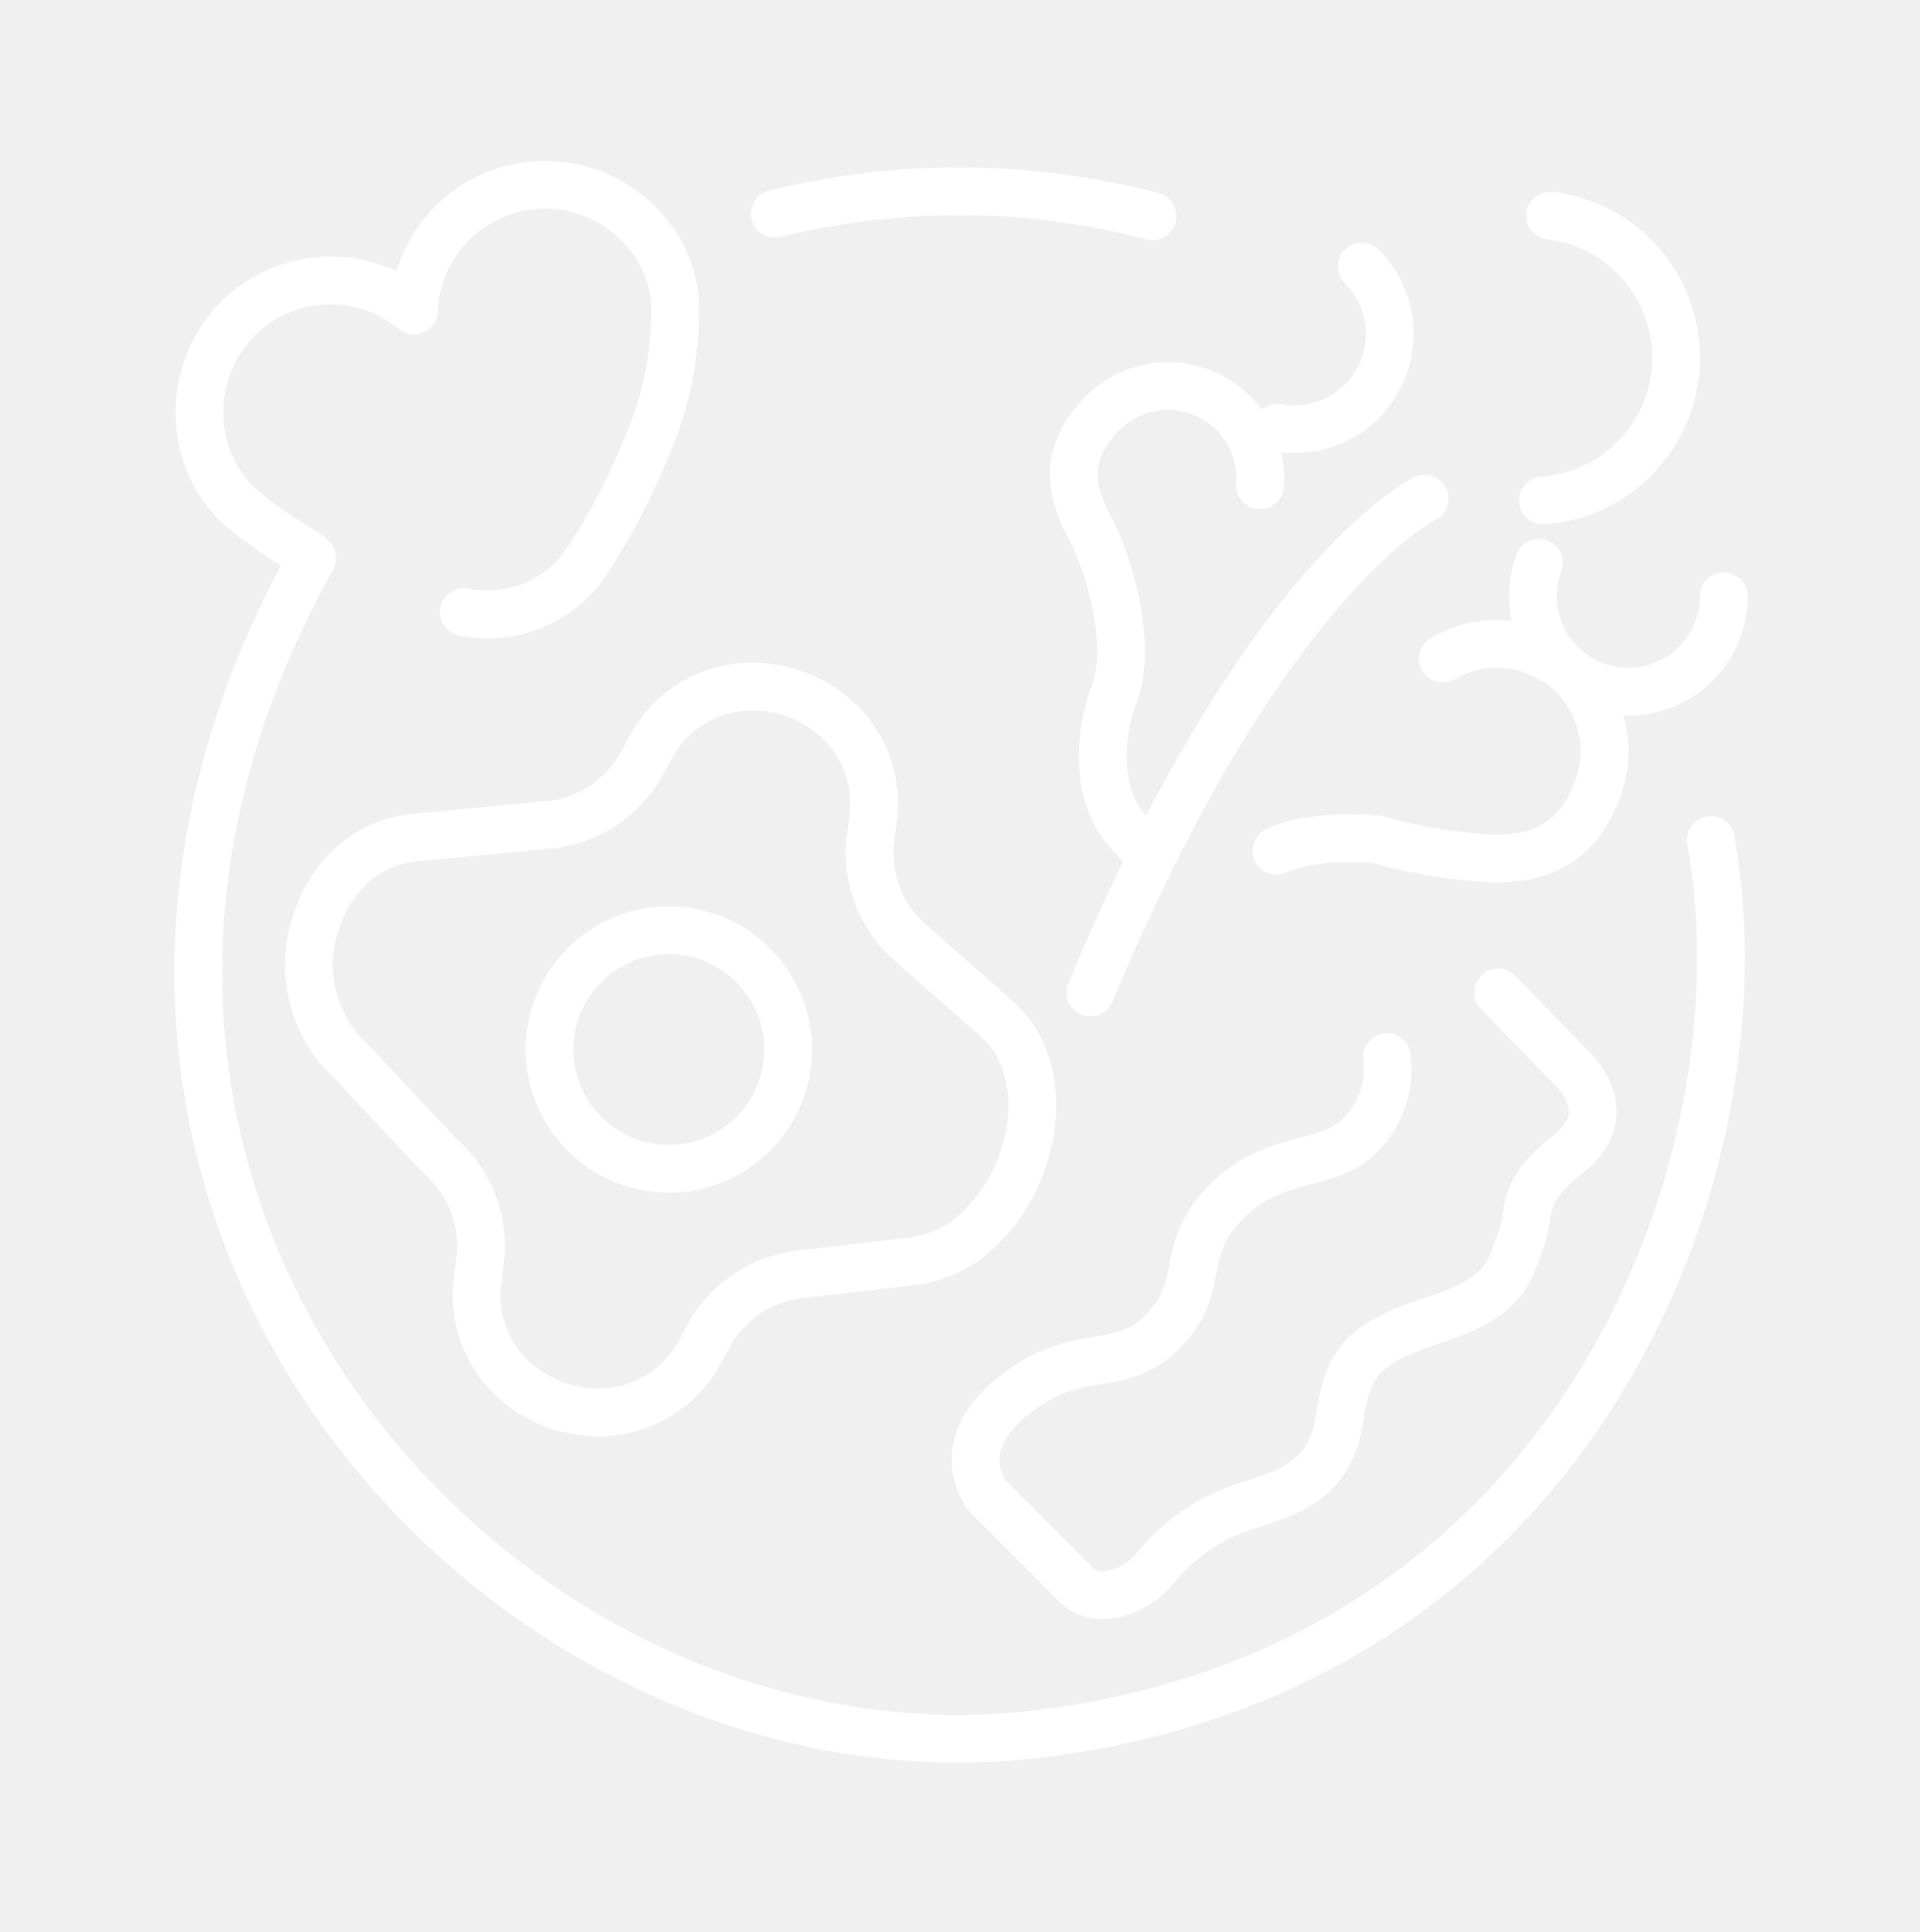
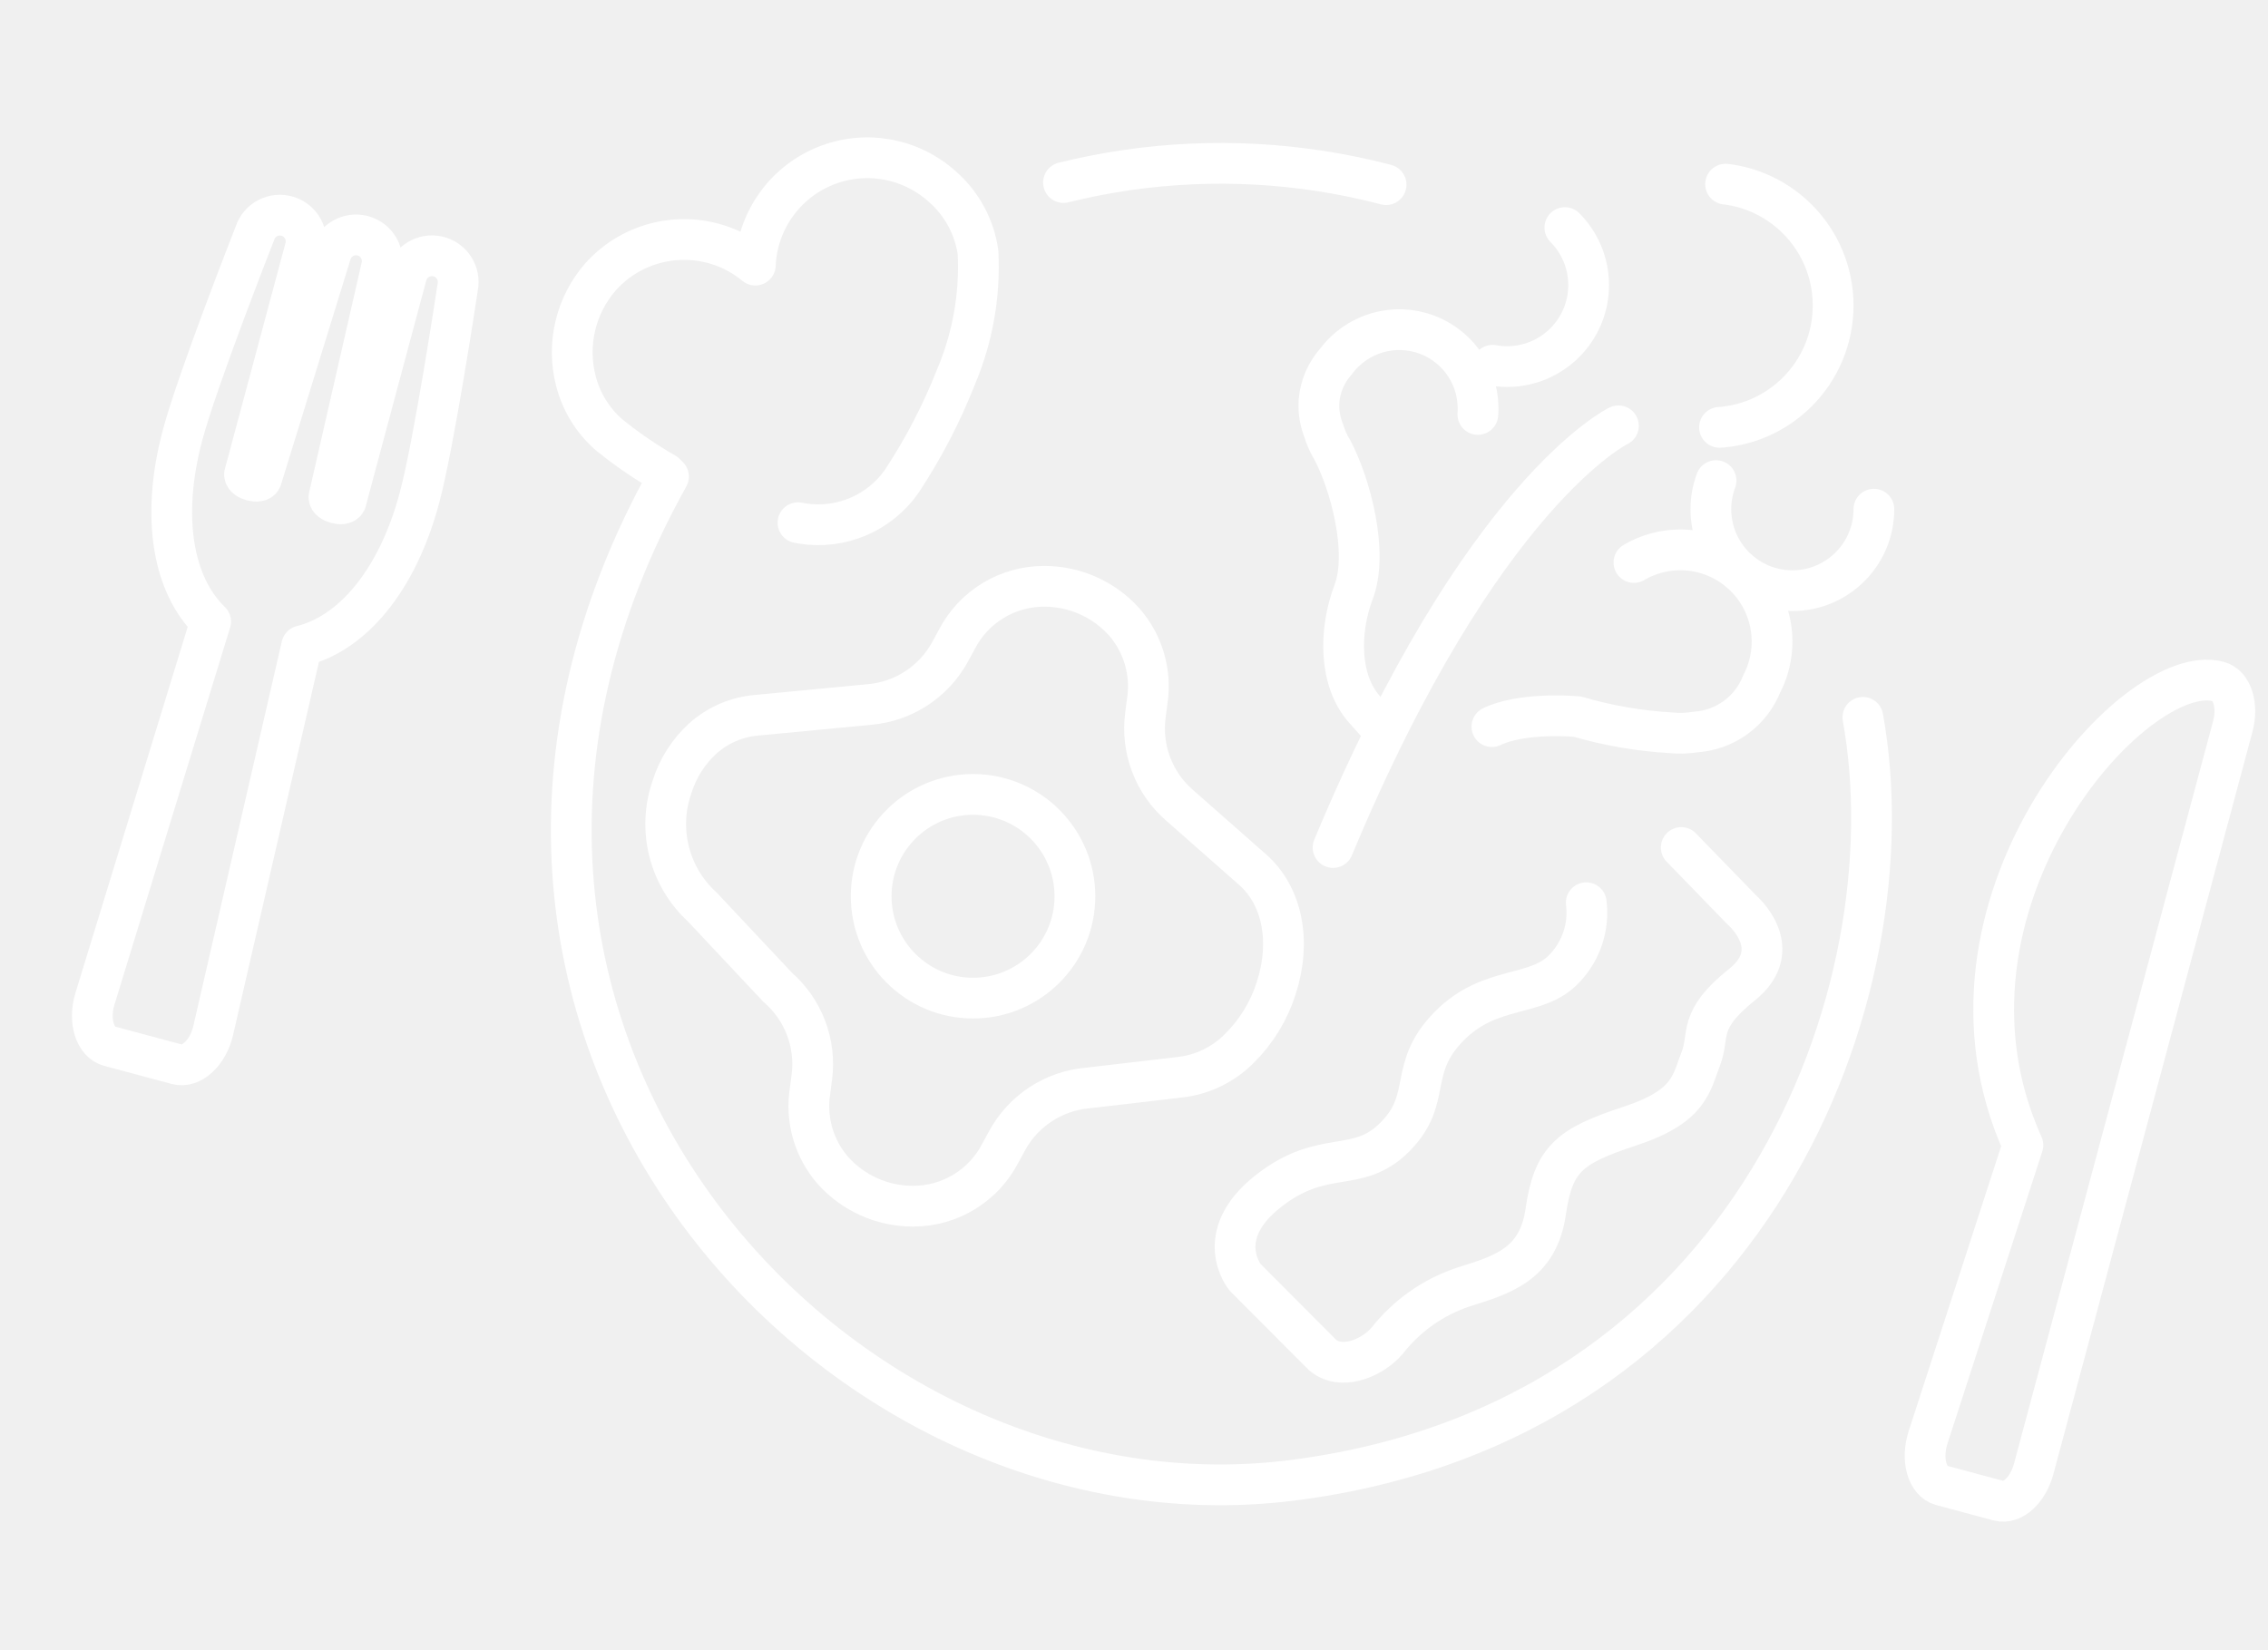
- <svg xmlns="http://www.w3.org/2000/svg" width="80.469" height="80.989" viewBox="0 0 80.469 80.989">
-   <g id="comida" transform="translate(-5121.775 10984.994)">
-     <path id="Caminho_1980" data-name="Caminho 1980" d="M32.2-.018A32.071,32.071,0,0,1,64.221,32.363,32.529,32.529,0,0,1,32.006,64.935,32.071,32.071,0,0,1-.018,32.553,32.529,32.529,0,0,1,32.2-.018Z" transform="translate(5123.01 -10968.228) rotate(-14)" fill="none" stroke="#fff" stroke-linecap="round" stroke-width="2" stroke-dasharray="16 190" />
-     <path id="Caminho_1978" data-name="Caminho 1978" d="M12.078.038a27.835,27.835,0,0,0-5.6,1.455A13.867,13.867,0,0,0,1.227,4.775,5.275,5.275,0,0,0,0,8.239a5.5,5.5,0,0,0,9.005,4.24A5.5,5.5,0,0,0,14.5,17.74a5.629,5.629,0,0,0,4.625-2.521A5.229,5.229,0,0,0,20,12.24a20.321,20.321,0,0,0-1.1-5.651,18.153,18.153,0,0,0-2.005-4.3A5,5,0,0,0,12.078.038Z" transform="translate(5154.421 -10970.322) rotate(132)" fill="none" stroke="#fff" stroke-linecap="round" stroke-linejoin="round" stroke-width="2" stroke-dasharray="48.6 7" />
-     <path id="Exclusão_2" data-name="Exclusão 2" d="M12.113,30.428h0A5.266,5.266,0,0,1,8.2,28.682a4.8,4.8,0,0,1-1.13-3.914l.087-.669a4.989,4.989,0,0,0-1.674-4.415L1.778,15.739A5.518,5.518,0,0,1,.3,9.833,5.382,5.382,0,0,1,1.81,7.466,4.54,4.54,0,0,1,4.449,6.329L9.995,5.8a4.992,4.992,0,0,0,3.95-2.588l.322-.592A4.813,4.813,0,0,1,18.576,0a5.266,5.266,0,0,1,3.912,1.747A4.8,4.8,0,0,1,23.616,5.66l-.087.669A4.989,4.989,0,0,0,25.2,10.744l3.573,3.147c1.477,1.287,1.927,3.529,1.172,5.85a7.259,7.259,0,0,1-1.8,2.938A4.868,4.868,0,0,1,25.2,24.1l-4.51.526a4.992,4.992,0,0,0-3.95,2.588l-.322.592A4.813,4.813,0,0,1,12.113,30.428ZM15.07,10.214a5,5,0,1,0,5,5A5.006,5.006,0,0,0,15.07,10.214Z" transform="translate(5134.737 -10956.214)" fill="none" stroke="#fff" stroke-linecap="round" stroke-linejoin="round" stroke-width="2" />
-     <g id="Grupo_58487" data-name="Grupo 58487" transform="translate(5161.72 -10976)">
+ <svg xmlns="http://www.w3.org/2000/svg" width="111.315" height="80.989" viewBox="0 0 111.315 80.989">
+   <g id="Grupo_58490" data-name="Grupo 58490" transform="translate(20.939 1.212)">
+     <path id="Caminho_1980" data-name="Caminho 1980" d="M32.214,0A32.071,32.071,0,0,1,64.239,32.382,32.529,32.529,0,0,1,32.025,64.953,32.071,32.071,0,0,1,0,32.571,32.529,32.529,0,0,1,32.214,0Z" transform="translate(0 15.541) rotate(-14)" fill="none" stroke="#fff" stroke-linecap="round" stroke-width="2" stroke-dasharray="16 190" />
+     <path id="Caminho_1978" data-name="Caminho 1978" d="M12.078.038a27.835,27.835,0,0,0-5.6,1.455A13.867,13.867,0,0,0,1.227,4.775,5.275,5.275,0,0,0,0,8.239a5.5,5.5,0,0,0,9.005,4.24A5.5,5.5,0,0,0,14.5,17.74a5.629,5.629,0,0,0,4.625-2.521A5.229,5.229,0,0,0,20,12.24a20.321,20.321,0,0,0-1.1-5.651,18.153,18.153,0,0,0-2.005-4.3A5,5,0,0,0,12.078.038Z" transform="translate(31.433 13.459) rotate(132)" fill="none" stroke="#fff" stroke-linecap="round" stroke-linejoin="round" stroke-width="2" stroke-dasharray="48.6 7" />
+     <path id="Exclusão_2" data-name="Exclusão 2" d="M12.113,30.428h0A5.266,5.266,0,0,1,8.2,28.682a4.8,4.8,0,0,1-1.13-3.914l.087-.669a4.989,4.989,0,0,0-1.674-4.415L1.778,15.739A5.518,5.518,0,0,1,.3,9.833,5.382,5.382,0,0,1,1.81,7.466,4.54,4.54,0,0,1,4.449,6.329L9.995,5.8a4.992,4.992,0,0,0,3.95-2.588l.322-.592A4.813,4.813,0,0,1,18.576,0a5.266,5.266,0,0,1,3.912,1.747A4.8,4.8,0,0,1,23.616,5.66l-.087.669A4.989,4.989,0,0,0,25.2,10.744l3.573,3.147c1.477,1.287,1.927,3.529,1.172,5.85a7.259,7.259,0,0,1-1.8,2.938A4.868,4.868,0,0,1,25.2,24.1l-4.51.526a4.992,4.992,0,0,0-3.95,2.588l-.322.592A4.813,4.813,0,0,1,12.113,30.428ZM15.07,10.214a5,5,0,1,0,5,5A5.006,5.006,0,0,0,15.07,10.214Z" transform="translate(11.749 27.568)" fill="none" stroke="#fff" stroke-linecap="round" stroke-linejoin="round" stroke-width="2" />
+     <g id="Grupo_58487" data-name="Grupo 58487" transform="translate(38.732 7.782)">
      <circle id="Elipse_234" data-name="Elipse 234" cx="6" cy="6" r="6" transform="translate(18.3)" fill="none" stroke="#fff" stroke-linecap="round" stroke-linejoin="round" stroke-width="2" stroke-dasharray="9 20" />
      <circle id="Elipse_235" data-name="Elipse 235" cx="4" cy="4" r="4" transform="translate(10.3 1)" fill="none" stroke="#fff" stroke-linecap="round" stroke-linejoin="round" stroke-width="2" stroke-dasharray="7 15" />
      <circle id="Elipse_236" data-name="Elipse 236" cx="4" cy="4" r="4" transform="translate(24.3 12)" fill="none" stroke="#fff" stroke-linecap="round" stroke-linejoin="round" stroke-width="2" stroke-dasharray="14 15" />
      <path id="Caminho_1974" data-name="Caminho 1974" d="M14.179,5.331a4.5,4.5,0,0,1,6.273,5.953,3.752,3.752,0,0,1-3.25,2.368,4.555,4.555,0,0,1-1.207.038,20.606,20.606,0,0,1-4.586-.791c-1.369-.119-4.043-.061-4.9,1.013l-.346.433C5.833,14.76-3.563,15.754,14.179,5.331Z" transform="translate(6.345 13.286)" fill="none" stroke="#fff" stroke-linecap="round" stroke-width="2" stroke-dasharray="26 30" />
      <path id="Caminho_1975" data-name="Caminho 1975" d="M5.822.53A3.868,3.868,0,0,0,.432,5.645,3.322,3.322,0,0,0,1.8,7.242a3.305,3.305,0,0,0,1.427.438,3.914,3.914,0,0,0,1.037.033c1.9-.06,5.293.6,6.718,2.112S14.6,12.39,16.409,11.87l1.414-.4Z" transform="matrix(0.438, 0.899, -0.899, 0.438, 10.79, 5.884)" fill="none" stroke="#fff" stroke-linecap="round" stroke-width="2" stroke-dasharray="29 30" />
      <path id="Caminho_1976" data-name="Caminho 1976" d="M5168.457-10943.392c7.286-17.472,14.006-20.7,14.006-20.7" transform="translate(-5162.7 10976)" fill="none" stroke="#fff" stroke-linecap="round" stroke-linejoin="round" stroke-width="2" />
    </g>
-     <path id="Caminho_1977" data-name="Caminho 1977" d="M5185.312-10943.392l2.977,3.067s2.217,1.895,0,3.668-1.552,2.445-2.023,3.648-.517,2.32-3.482,3.295-3.75,1.608-4.125,4.2-2.135,3.1-4.054,3.7a7.958,7.958,0,0,0-3.747,2.657c-.791.89-2.294,1.443-3.169.657l-3.783-3.794s-1.653-2.009,1.1-4.2,4.391-.806,6.263-2.7.583-3.317,2.64-5.416,4.346-1.363,5.708-2.885a3.951,3.951,0,0,0,1.032-3.187" transform="translate(-0.746)" fill="none" stroke="#fff" stroke-linecap="round" stroke-linejoin="round" stroke-width="2" />
-     <path id="Caminho_1979" data-name="Caminho 1979" d="M5134.859-10961.6c-14.924,26.753,7.9,52.108,30.56,49.277s30.492-23.991,28.06-37.458" transform="translate(0)" fill="none" stroke="#fff" stroke-linecap="round" stroke-linejoin="round" stroke-width="2" />
+     <path id="Caminho_1977" data-name="Caminho 1977" d="M5185.312-10943.392l2.977,3.067s2.217,1.895,0,3.668-1.552,2.445-2.023,3.648-.517,2.32-3.482,3.295-3.75,1.608-4.125,4.2-2.135,3.1-4.054,3.7a7.958,7.958,0,0,0-3.747,2.657c-.791.89-2.294,1.443-3.169.657l-3.783-3.794s-1.653-2.009,1.1-4.2,4.391-.806,6.263-2.7.583-3.317,2.64-5.416,4.346-1.363,5.708-2.885a3.951,3.951,0,0,0,1.032-3.187" transform="translate(-5123.734 10983.781)" fill="none" stroke="#fff" stroke-linecap="round" stroke-linejoin="round" stroke-width="2" />
+     <path id="Caminho_1979" data-name="Caminho 1979" d="M5134.859-10961.6c-14.924,26.753,7.9,52.108,30.56,49.277s30.492-23.991,28.06-37.458" transform="translate(-5122.987 10983.781)" fill="none" stroke="#fff" stroke-linecap="round" stroke-linejoin="round" stroke-width="2" />
+     <path id="Icon_awesome-utensils" data-name="Icon awesome-utensils" d="M11.162,1.236c.043.382.864,7.684.864,10.472,0,4.252-1.493,7.285-3.7,8.5L9.02,39.572c.038,1.114-.548,2.057-1.289,2.057H4.3c-.736,0-1.326-.935-1.289-2.057L3.7,20.213c-2.212-1.22-3.7-4.26-3.7-8.5,0-2.8.821-10.09.864-10.472a1.287,1.287,0,0,1,2.572.089V12.806c.07.276.811.26.859,0,.075-2.057.424-11.318.43-11.529a1.286,1.286,0,0,1,2.572,0c.011.22.354,9.472.43,11.529.048.26.795.276.859,0V1.325A1.289,1.289,0,0,1,11.162,1.236Z" transform="matrix(0.966, 0.259, -0.259, 0.966, -8.94, 8.814)" fill="none" stroke="#fff" stroke-linecap="round" stroke-linejoin="round" stroke-width="2" />
+     <path id="Icon_awesome-utensils-2" data-name="Icon awesome-utensils" d="M3.7,24.465l-.781,15.05c-.062,1.138.515,2.114,1.244,2.114H7.077c.692,0,1.249-.87,1.249-1.951V1.951C8.326.878,7.769,0,7.077,0,2.783,0-4.446,14.513,3.7,24.465Z" transform="matrix(0.966, 0.259, -0.259, 0.966, 81.109, 30.408)" fill="none" stroke="#fff" stroke-linecap="round" stroke-linejoin="round" stroke-width="2" />
  </g>
</svg>
